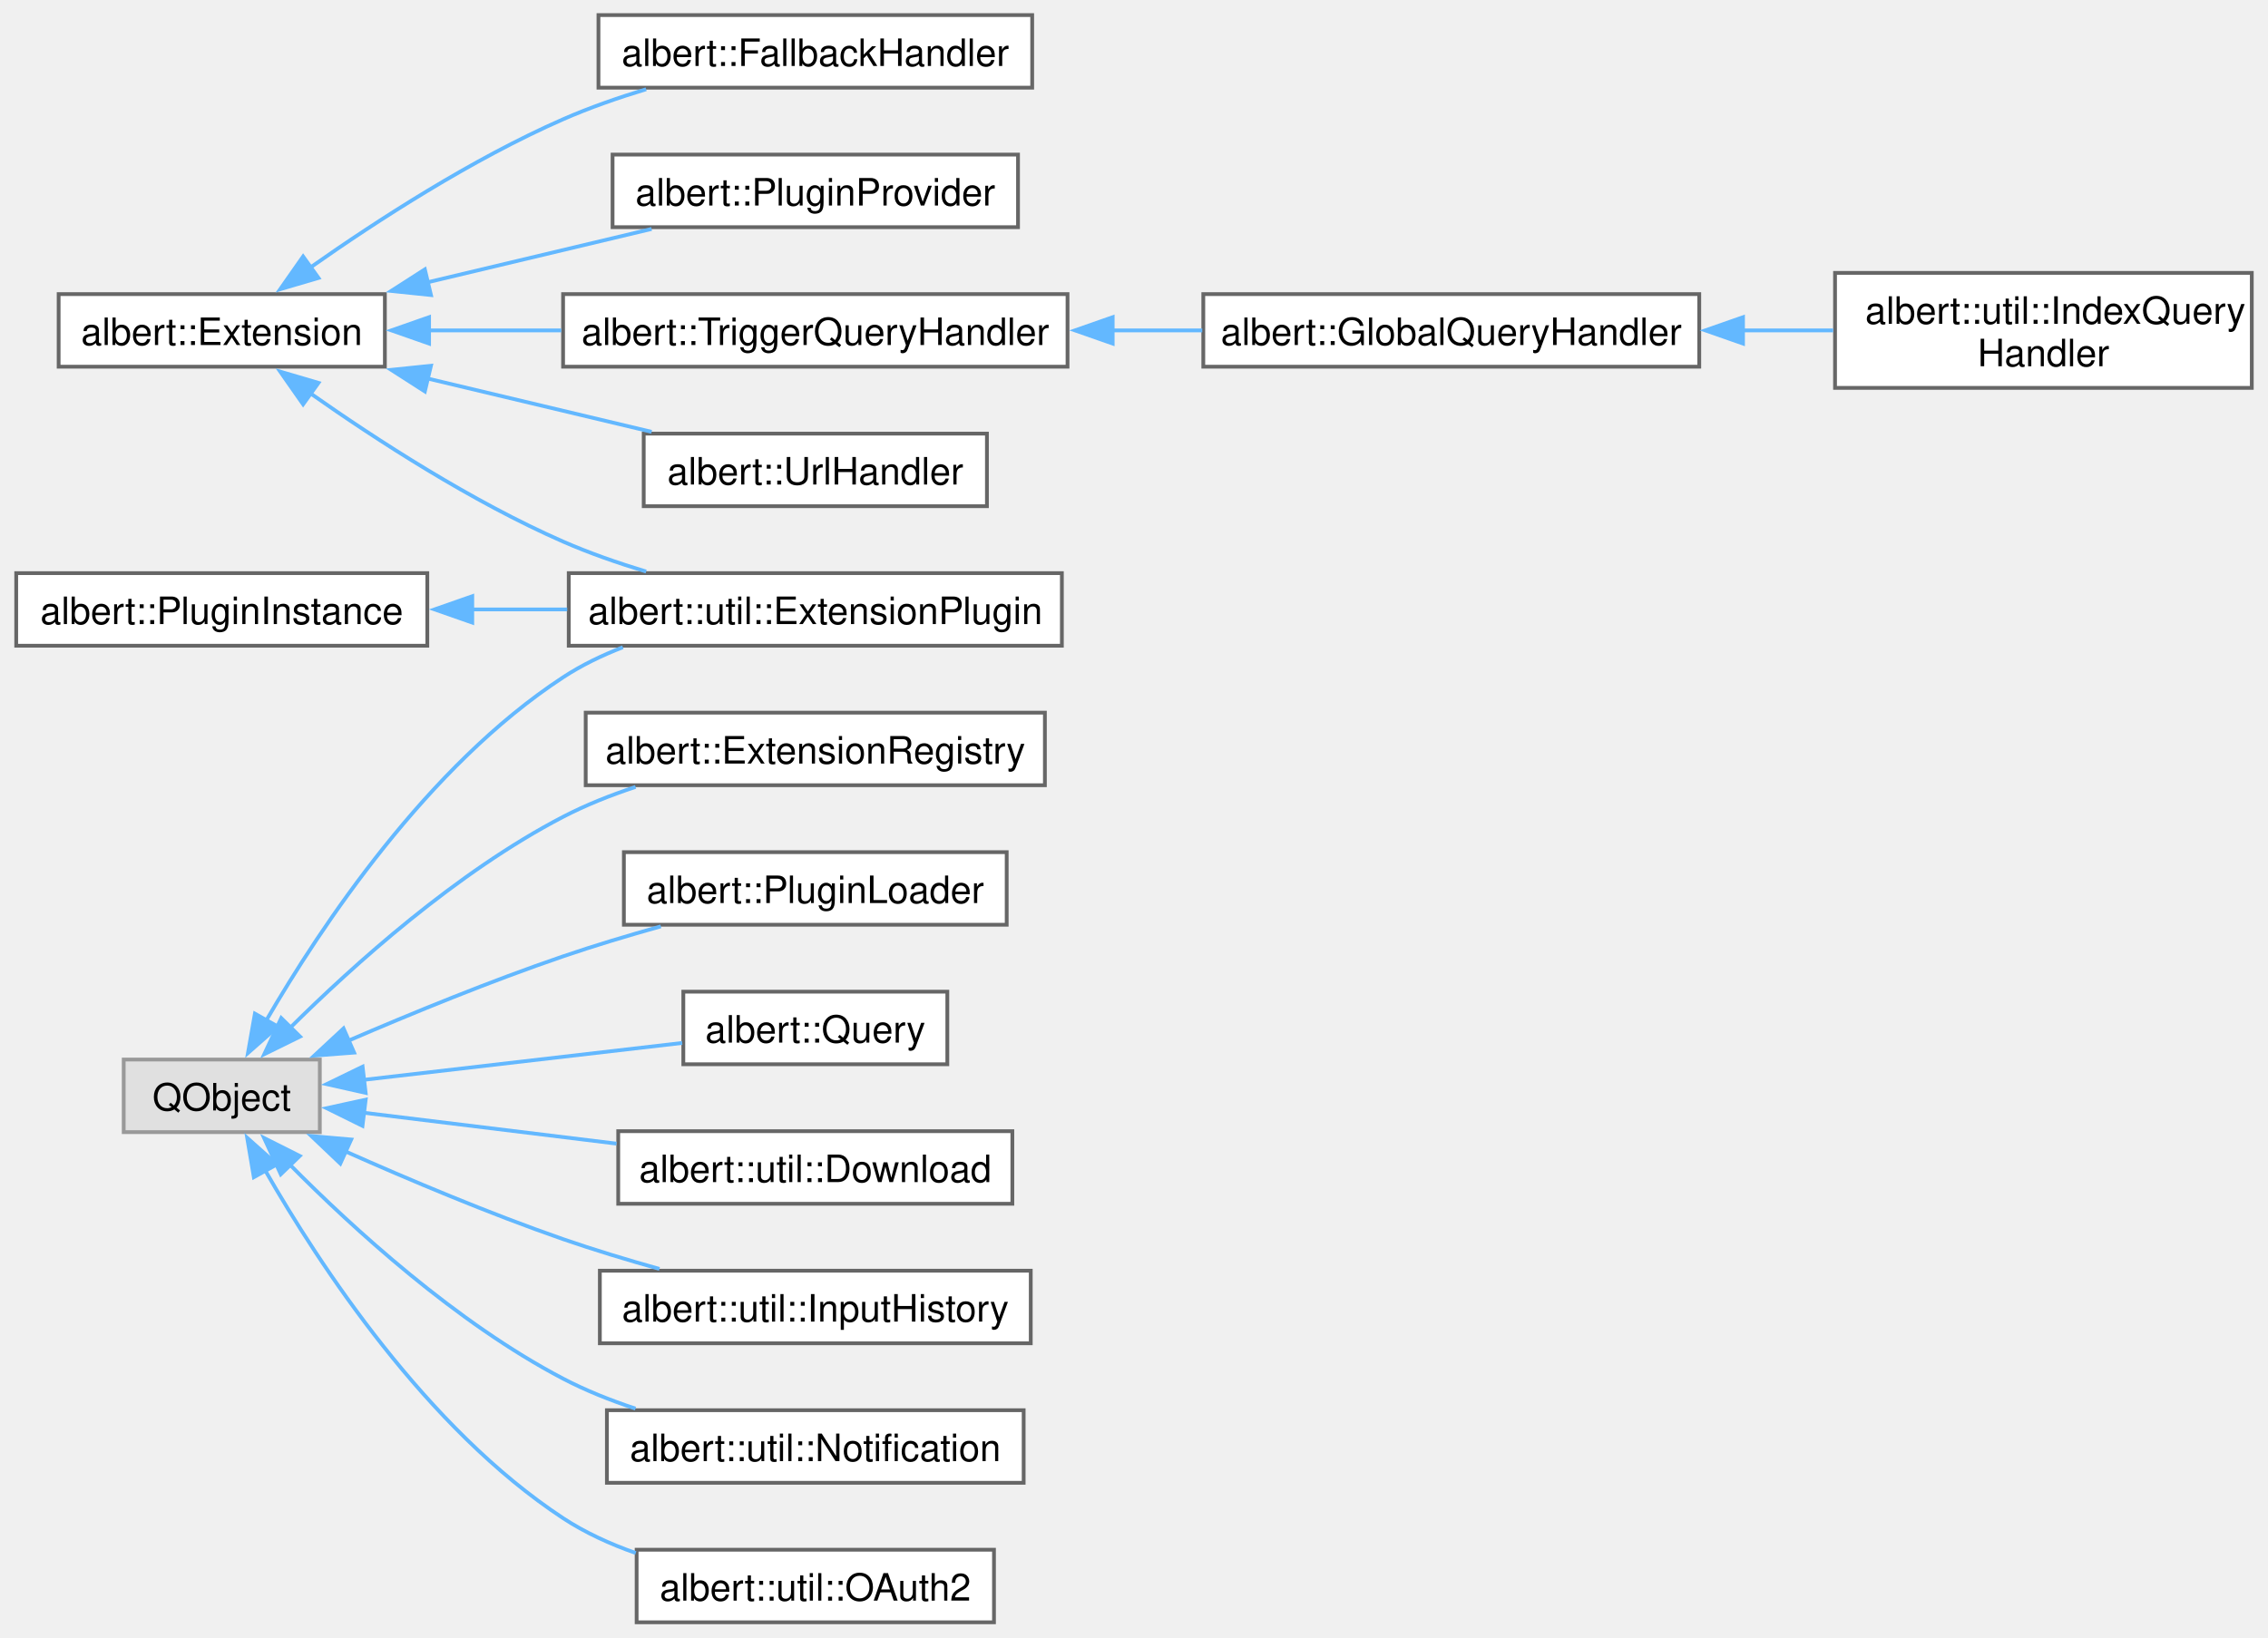
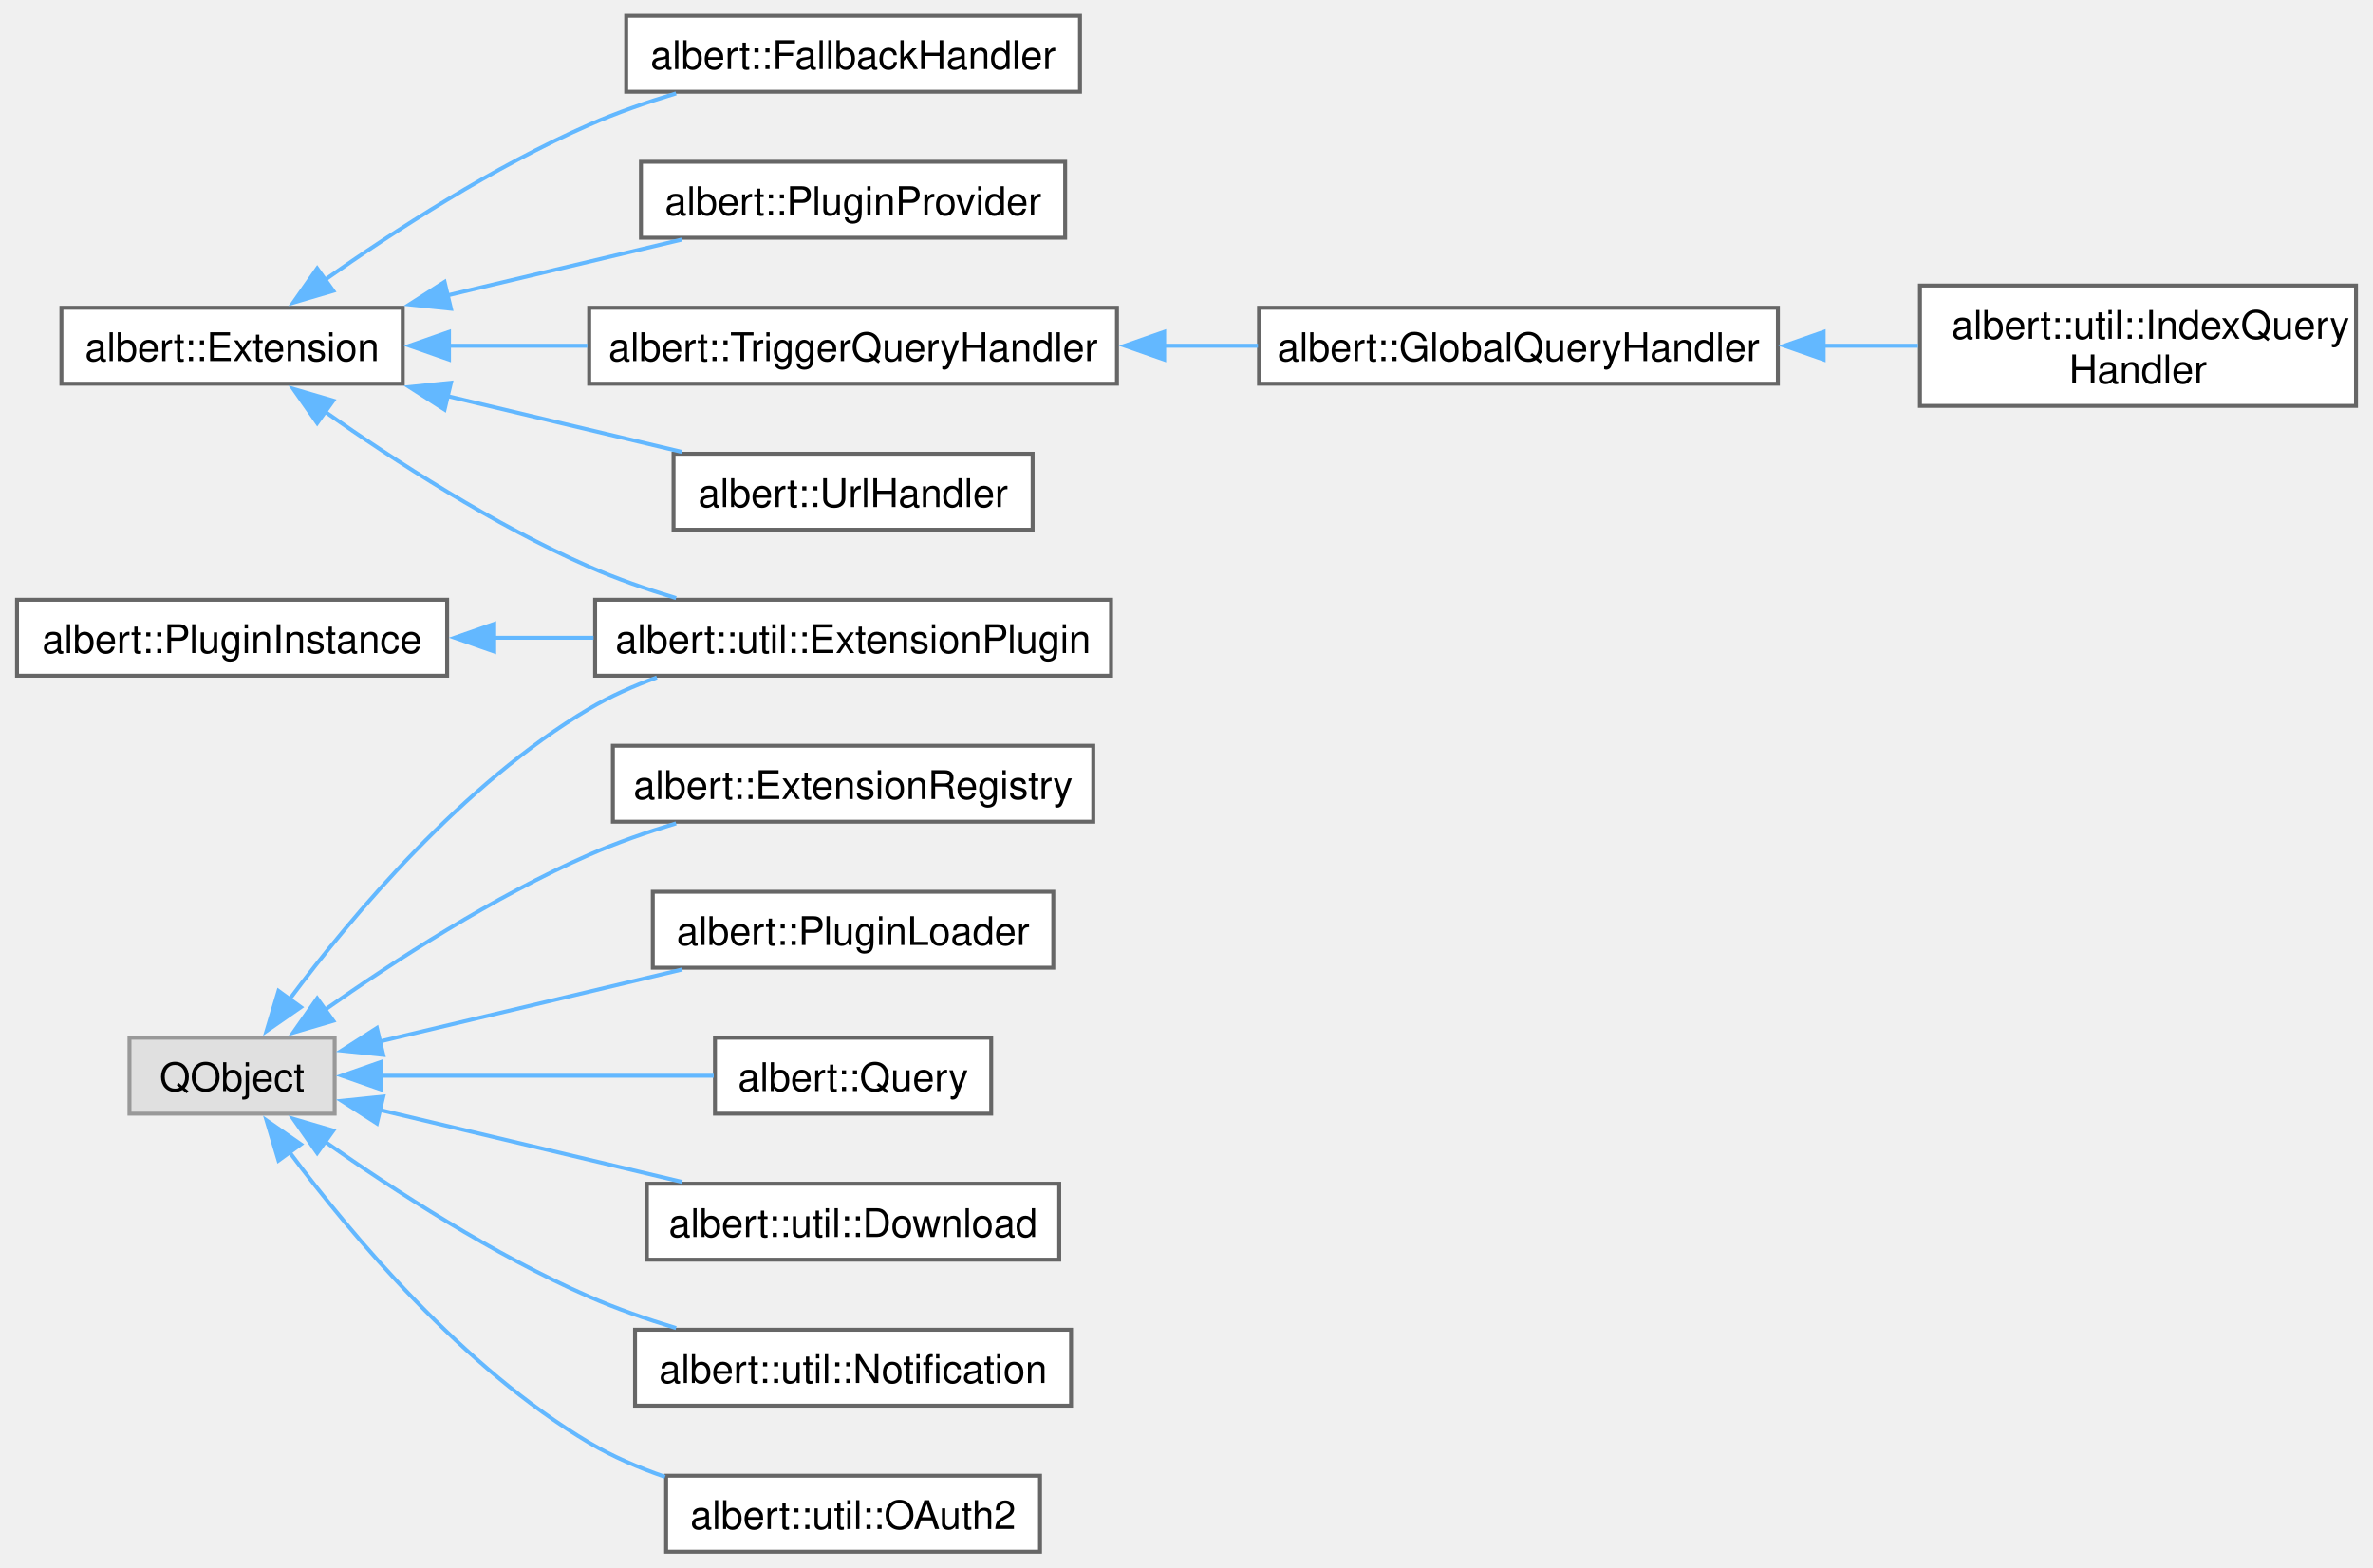
- <svg xmlns="http://www.w3.org/2000/svg" xmlns:xlink="http://www.w3.org/1999/xlink" width="601pt" height="434pt" viewBox="0.00 0.00 600.75 434.25">
-   <g id="graph0" class="graph" transform="scale(1 1) rotate(0) translate(4 430.25)">
+ <svg xmlns="http://www.w3.org/2000/svg" xmlns:xlink="http://www.w3.org/1999/xlink" width="601pt" height="397pt" viewBox="0.00 0.00 600.75 397.25">
+   <g id="graph0" class="graph" transform="scale(1 1) rotate(0) translate(4 393.25)">
    <g id="Node000000" class="node">
      <g id="a_Node000000">
        <a xlink:href="classalbert_1_1Extension.html" target="_top" xlink:title="Abstract extension class.">
-           <polygon fill="white" stroke="#666666" points="97.75,-352.25 11.25,-352.25 11.25,-333 97.75,-333 97.75,-352.25" />
-           <text text-anchor="middle" x="54.5" y="-338.75" font-family="Helvetica,sans-Serif" font-size="10.00">albert::Extension</text>
+           <polygon fill="white" stroke="#666666" points="97.75,-315.25 11.25,-315.25 11.25,-296 97.75,-296 97.75,-315.25" />
+           <text text-anchor="middle" x="54.5" y="-301.75" font-family="Helvetica,sans-Serif" font-size="10.00">albert::Extension</text>
        </a>
      </g>
    </g>
    <g id="Node000001" class="node">
      <g id="a_Node000001">
        <a xlink:href="classalbert_1_1FallbackHandler.html" target="_top" xlink:title="Abstract fallback provider.">
-           <polygon fill="white" stroke="#666666" points="269.38,-426.25 154.38,-426.25 154.38,-407 269.38,-407 269.38,-426.25" />
-           <text text-anchor="middle" x="211.88" y="-412.75" font-family="Helvetica,sans-Serif" font-size="10.00">albert::FallbackHandler</text>
+           <polygon fill="white" stroke="#666666" points="269.38,-389.25 154.38,-389.25 154.38,-370 269.38,-370 269.38,-389.25" />
+           <text text-anchor="middle" x="211.88" y="-375.75" font-family="Helvetica,sans-Serif" font-size="10.00">albert::FallbackHandler</text>
        </a>
      </g>
    </g>
    <g id="edge1_Node000000_Node000001" class="edge">
      <g id="a_edge1_Node000000_Node000001">
        <a xlink:title=" ">
-           <path fill="none" stroke="#63b8ff" d="M78.1,-359.38C95.6,-371.69 120.86,-388.05 145,-398.62 151.95,-401.67 159.54,-404.32 167.02,-406.58" />
-           <polygon fill="#63b8ff" stroke="#63b8ff" points="80.15,-356.54 69.99,-353.55 76.07,-362.23 80.15,-356.54" />
+           <path fill="none" stroke="#63b8ff" d="M78.1,-322.38C95.6,-334.69 120.86,-351.05 145,-361.62 151.95,-364.67 159.54,-367.32 167.02,-369.58" />
+           <polygon fill="#63b8ff" stroke="#63b8ff" points="80.15,-319.54 69.99,-316.55 76.07,-325.23 80.15,-319.54" />
        </a>
      </g>
    </g>
    <g id="Node000002" class="node">
      <g id="a_Node000002">
        <a xlink:href="classalbert_1_1PluginProvider.html" target="_top" xlink:title="Plugin provider interface class.">
-           <polygon fill="white" stroke="#666666" points="265.62,-389.25 158.12,-389.25 158.12,-370 265.62,-370 265.62,-389.25" />
-           <text text-anchor="middle" x="211.88" y="-375.75" font-family="Helvetica,sans-Serif" font-size="10.00">albert::PluginProvider</text>
+           <polygon fill="white" stroke="#666666" points="265.62,-352.25 158.12,-352.25 158.12,-333 265.62,-333 265.62,-352.25" />
+           <text text-anchor="middle" x="211.88" y="-338.75" font-family="Helvetica,sans-Serif" font-size="10.00">albert::PluginProvider</text>
        </a>
      </g>
    </g>
    <g id="edge2_Node000000_Node000002" class="edge">
      <g id="a_edge2_Node000000_Node000002">
        <a xlink:title=" ">
-           <path fill="none" stroke="#63b8ff" d="M109.09,-355.39C128.5,-360.01 150.15,-365.16 168.47,-369.53" />
-           <polygon fill="#63b8ff" stroke="#63b8ff" points="109.97,-352 99.43,-353.09 108.35,-358.81 109.97,-352" />
+           <path fill="none" stroke="#63b8ff" d="M109.09,-318.39C128.5,-323.01 150.15,-328.16 168.47,-332.53" />
+           <polygon fill="#63b8ff" stroke="#63b8ff" points="109.97,-315 99.43,-316.09 108.35,-321.81 109.97,-315" />
        </a>
      </g>
    </g>
    <g id="Node000003" class="node">
      <g id="a_Node000003">
        <a xlink:href="classalbert_1_1TriggerQueryHandler.html" target="_top" xlink:title="Abstract trigger query handler.">
-           <polygon fill="white" stroke="#666666" points="278.75,-352.25 145,-352.25 145,-333 278.75,-333 278.75,-352.25" />
-           <text text-anchor="middle" x="211.88" y="-338.75" font-family="Helvetica,sans-Serif" font-size="10.00">albert::TriggerQueryHandler</text>
+           <polygon fill="white" stroke="#666666" points="278.75,-315.25 145,-315.25 145,-296 278.75,-296 278.75,-315.25" />
+           <text text-anchor="middle" x="211.88" y="-301.75" font-family="Helvetica,sans-Serif" font-size="10.00">albert::TriggerQueryHandler</text>
        </a>
      </g>
    </g>
    <g id="edge3_Node000000_Node000003" class="edge">
      <g id="a_edge3_Node000000_Node000003">
        <a xlink:title=" ">
-           <path fill="none" stroke="#63b8ff" d="M109.44,-342.62C120.76,-342.62 132.82,-342.62 144.53,-342.62" />
-           <polygon fill="#63b8ff" stroke="#63b8ff" points="109.47,-339.13 99.47,-342.63 109.47,-346.13 109.47,-339.13" />
+           <path fill="none" stroke="#63b8ff" d="M109.44,-305.62C120.76,-305.62 132.82,-305.62 144.53,-305.62" />
+           <polygon fill="#63b8ff" stroke="#63b8ff" points="109.47,-302.13 99.47,-305.63 109.47,-309.13 109.47,-302.13" />
        </a>
      </g>
    </g>
    <g id="Node000006" class="node">
      <g id="a_Node000006">
        <a xlink:href="classalbert_1_1UrlHandler.html" target="_top" xlink:title="Albert scheme URL handler interface.">
-           <polygon fill="white" stroke="#666666" points="257.38,-315.25 166.38,-315.25 166.38,-296 257.38,-296 257.38,-315.25" />
-           <text text-anchor="middle" x="211.88" y="-301.75" font-family="Helvetica,sans-Serif" font-size="10.00">albert::UrlHandler</text>
+           <polygon fill="white" stroke="#666666" points="257.38,-278.25 166.38,-278.25 166.38,-259 257.38,-259 257.38,-278.25" />
+           <text text-anchor="middle" x="211.88" y="-264.75" font-family="Helvetica,sans-Serif" font-size="10.00">albert::UrlHandler</text>
        </a>
      </g>
    </g>
    <g id="edge6_Node000000_Node000006" class="edge">
      <g id="a_edge6_Node000000_Node000006">
        <a xlink:title=" ">
-           <path fill="none" stroke="#63b8ff" d="M109.09,-329.86C128.5,-325.24 150.15,-320.09 168.47,-315.72" />
-           <polygon fill="#63b8ff" stroke="#63b8ff" points="108.35,-326.44 99.43,-332.16 109.97,-333.25 108.35,-326.44" />
+           <path fill="none" stroke="#63b8ff" d="M109.09,-292.86C128.5,-288.24 150.15,-283.09 168.47,-278.72" />
+           <polygon fill="#63b8ff" stroke="#63b8ff" points="108.35,-289.44 99.43,-295.16 109.97,-296.25 108.35,-289.44" />
        </a>
      </g>
    </g>
    <g id="Node000007" class="node">
      <g id="a_Node000007">
        <a xlink:href="classalbert_1_1util_1_1ExtensionPlugin.html" target="_top" xlink:title="Convenience base class for extension plugins.">
-           <polygon fill="white" stroke="#666666" points="277.25,-278.25 146.5,-278.25 146.5,-259 277.25,-259 277.25,-278.25" />
-           <text text-anchor="middle" x="211.88" y="-264.75" font-family="Helvetica,sans-Serif" font-size="10.00">albert::util::ExtensionPlugin</text>
+           <polygon fill="white" stroke="#666666" points="277.25,-241.25 146.5,-241.25 146.5,-222 277.25,-222 277.25,-241.25" />
+           <text text-anchor="middle" x="211.88" y="-227.75" font-family="Helvetica,sans-Serif" font-size="10.00">albert::util::ExtensionPlugin</text>
        </a>
      </g>
    </g>
    <g id="edge7_Node000000_Node000007" class="edge">
      <g id="a_edge7_Node000000_Node000007">
        <a xlink:title=" ">
-           <path fill="none" stroke="#63b8ff" d="M78.1,-325.87C95.6,-313.56 120.86,-297.2 145,-286.62 151.95,-283.58 159.54,-280.93 167.02,-278.67" />
-           <polygon fill="#63b8ff" stroke="#63b8ff" points="76.07,-323.02 69.99,-331.7 80.15,-328.71 76.07,-323.02" />
+           <path fill="none" stroke="#63b8ff" d="M78.1,-288.87C95.6,-276.56 120.86,-260.2 145,-249.62 151.95,-246.58 159.54,-243.93 167.02,-241.67" />
+           <polygon fill="#63b8ff" stroke="#63b8ff" points="76.07,-286.02 69.99,-294.7 80.15,-291.71 76.07,-286.02" />
        </a>
      </g>
    </g>
    <g id="Node000004" class="node">
      <g id="a_Node000004">
        <a xlink:href="classalbert_1_1GlobalQueryHandler.html" target="_top" xlink:title="Abstract global query handler.">
-           <polygon fill="white" stroke="#666666" points="446.25,-352.25 314.75,-352.25 314.75,-333 446.25,-333 446.25,-352.25" />
-           <text text-anchor="middle" x="380.5" y="-338.75" font-family="Helvetica,sans-Serif" font-size="10.00">albert::GlobalQueryHandler</text>
+           <polygon fill="white" stroke="#666666" points="446.25,-315.25 314.75,-315.25 314.75,-296 446.25,-296 446.25,-315.25" />
+           <text text-anchor="middle" x="380.5" y="-301.75" font-family="Helvetica,sans-Serif" font-size="10.00">albert::GlobalQueryHandler</text>
        </a>
      </g>
    </g>
    <g id="edge4_Node000003_Node000004" class="edge">
      <g id="a_edge4_Node000003_Node000004">
        <a xlink:title=" ">
-           <path fill="none" stroke="#63b8ff" d="M290.48,-342.62C298.51,-342.62 306.61,-342.62 314.48,-342.62" />
-           <polygon fill="#63b8ff" stroke="#63b8ff" points="290.72,-339.13 280.72,-342.63 290.72,-346.13 290.72,-339.13" />
+           <path fill="none" stroke="#63b8ff" d="M290.48,-305.62C298.51,-305.62 306.61,-305.62 314.48,-305.62" />
+           <polygon fill="#63b8ff" stroke="#63b8ff" points="290.72,-302.13 280.72,-305.63 290.72,-309.13 290.72,-302.13" />
        </a>
      </g>
    </g>
    <g id="Node000005" class="node">
      <g id="a_Node000005">
        <a xlink:href="classalbert_1_1util_1_1IndexQueryHandler.html" target="_top" xlink:title="Index query handler class.">
-           <polygon fill="white" stroke="#666666" points="592.75,-357.88 482.25,-357.88 482.25,-327.38 592.75,-327.38 592.75,-357.88" />
-           <text text-anchor="start" x="490.25" y="-344.38" font-family="Helvetica,sans-Serif" font-size="10.00">albert::util::IndexQuery</text>
-           <text text-anchor="middle" x="537.5" y="-333.12" font-family="Helvetica,sans-Serif" font-size="10.00">Handler</text>
+           <polygon fill="white" stroke="#666666" points="592.75,-320.88 482.25,-320.88 482.25,-290.38 592.75,-290.38 592.75,-320.88" />
+           <text text-anchor="start" x="490.25" y="-307.38" font-family="Helvetica,sans-Serif" font-size="10.00">albert::util::IndexQuery</text>
+           <text text-anchor="middle" x="537.5" y="-296.12" font-family="Helvetica,sans-Serif" font-size="10.00">Handler</text>
        </a>
      </g>
    </g>
    <g id="edge5_Node000004_Node000005" class="edge">
      <g id="a_edge5_Node000004_Node000005">
        <a xlink:title=" ">
-           <path fill="none" stroke="#63b8ff" d="M457.74,-342.62C465.84,-342.62 473.97,-342.62 481.75,-342.62" />
-           <polygon fill="#63b8ff" stroke="#63b8ff" points="457.85,-339.13 447.85,-342.63 457.85,-346.13 457.85,-339.13" />
+           <path fill="none" stroke="#63b8ff" d="M457.74,-305.62C465.84,-305.62 473.97,-305.62 481.75,-305.62" />
+           <polygon fill="#63b8ff" stroke="#63b8ff" points="457.85,-302.13 447.85,-305.63 457.85,-309.13 457.85,-302.13" />
        </a>
      </g>
    </g>
    <g id="Node000008" class="node">
      <g id="a_Node000008">
        <a xlink:href="classalbert_1_1PluginInstance.html" target="_top" xlink:title="Abstract plugin instance class.">
-           <polygon fill="white" stroke="#666666" points="109,-278.25 0,-278.25 0,-259 109,-259 109,-278.25" />
-           <text text-anchor="middle" x="54.5" y="-264.75" font-family="Helvetica,sans-Serif" font-size="10.00">albert::PluginInstance</text>
+           <polygon fill="white" stroke="#666666" points="109,-241.25 0,-241.25 0,-222 109,-222 109,-241.25" />
+           <text text-anchor="middle" x="54.5" y="-227.75" font-family="Helvetica,sans-Serif" font-size="10.00">albert::PluginInstance</text>
        </a>
      </g>
    </g>
    <g id="edge8_Node000008_Node000007" class="edge">
      <g id="a_edge8_Node000008_Node000007">
        <a xlink:title=" ">
-           <path fill="none" stroke="#63b8ff" d="M120.7,-268.62C129.1,-268.62 137.7,-268.62 146.1,-268.62" />
-           <polygon fill="#63b8ff" stroke="#63b8ff" points="120.92,-265.13 110.92,-268.63 120.92,-272.13 120.92,-265.13" />
+           <path fill="none" stroke="#63b8ff" d="M120.7,-231.62C129.1,-231.62 137.7,-231.62 146.1,-231.62" />
+           <polygon fill="#63b8ff" stroke="#63b8ff" points="120.92,-228.13 110.92,-231.63 120.92,-235.13 120.92,-228.13" />
        </a>
      </g>
    </g>
    <g id="Node000009" class="node">
      <g id="a_Node000009">
        <a xlink:title=" ">
-           <polygon fill="#e0e0e0" stroke="#999999" points="80.5,-149.25 28.5,-149.25 28.5,-130 80.5,-130 80.5,-149.25" />
-           <text text-anchor="middle" x="54.5" y="-135.75" font-family="Helvetica,sans-Serif" font-size="10.00">QObject</text>
+           <polygon fill="#e0e0e0" stroke="#999999" points="80.5,-130.25 28.5,-130.25 28.5,-111 80.5,-111 80.5,-130.25" />
+           <text text-anchor="middle" x="54.5" y="-116.75" font-family="Helvetica,sans-Serif" font-size="10.00">QObject</text>
        </a>
      </g>
    </g>
    <g id="edge13_Node000009_Node000007" class="edge">
      <g id="a_edge13_Node000009_Node000007">
        <a xlink:title=" ">
-           <path fill="none" stroke="#63b8ff" d="M66.24,-159.52C80.78,-184.56 109.09,-227.13 145,-250.62 149.86,-253.81 155.27,-256.43 160.85,-258.59" />
-           <polygon fill="#63b8ff" stroke="#63b8ff" points="69.4,-158 61.45,-150.99 63.29,-161.42 69.4,-158" />
+           <path fill="none" stroke="#63b8ff" d="M69.09,-140.04C84.92,-161.23 113.04,-194.66 145,-213.62 150.3,-216.77 156.17,-219.38 162.15,-221.55" />
+           <polygon fill="#63b8ff" stroke="#63b8ff" points="71.93,-138 63.23,-131.96 66.27,-142.11 71.93,-138" />
        </a>
      </g>
    </g>
    <g id="Node000010" class="node">
      <g id="a_Node000010">
        <a xlink:href="classalbert_1_1ExtensionRegistry.html" target="_top" xlink:title="The common extension pool.">
-           <polygon fill="white" stroke="#666666" points="272.75,-241.25 151,-241.25 151,-222 272.75,-222 272.75,-241.25" />
-           <text text-anchor="middle" x="211.88" y="-227.75" font-family="Helvetica,sans-Serif" font-size="10.00">albert::ExtensionRegistry</text>
+           <polygon fill="white" stroke="#666666" points="272.75,-204.25 151,-204.25 151,-185 272.75,-185 272.75,-204.25" />
+           <text text-anchor="middle" x="211.88" y="-190.75" font-family="Helvetica,sans-Serif" font-size="10.00">albert::ExtensionRegistry</text>
        </a>
      </g>
    </g>
    <g id="edge9_Node000009_Node000010" class="edge">
      <g id="a_edge9_Node000009_Node000010">
        <a xlink:title=" ">
-           <path fill="none" stroke="#63b8ff" d="M72.52,-157.55C89.42,-174.34 116.81,-198.99 145,-213.62 151,-216.74 157.59,-219.36 164.22,-221.55" />
-           <polygon fill="#63b8ff" stroke="#63b8ff" points="75.26,-155.34 65.76,-150.66 70.27,-160.25 75.26,-155.34" />
+           <path fill="none" stroke="#63b8ff" d="M78.1,-137.38C95.6,-149.69 120.86,-166.05 145,-176.62 151.95,-179.67 159.54,-182.32 167.02,-184.58" />
+           <polygon fill="#63b8ff" stroke="#63b8ff" points="80.15,-134.54 69.99,-131.55 76.07,-140.23 80.15,-134.54" />
        </a>
      </g>
    </g>
    <g id="Node000011" class="node">
      <g id="a_Node000011">
        <a xlink:href="classalbert_1_1PluginLoader.html" target="_top" xlink:title="Asynchronous plugin loader turning a physical plugin into a logical PluginInstance.">
-           <polygon fill="white" stroke="#666666" points="262.62,-204.25 161.12,-204.25 161.12,-185 262.62,-185 262.62,-204.25" />
-           <text text-anchor="middle" x="211.88" y="-190.75" font-family="Helvetica,sans-Serif" font-size="10.00">albert::PluginLoader</text>
+           <polygon fill="white" stroke="#666666" points="262.62,-167.25 161.12,-167.25 161.12,-148 262.62,-148 262.62,-167.25" />
+           <text text-anchor="middle" x="211.88" y="-153.75" font-family="Helvetica,sans-Serif" font-size="10.00">albert::PluginLoader</text>
        </a>
      </g>
    </g>
    <g id="edge10_Node000009_Node000011" class="edge">
      <g id="a_edge10_Node000009_Node000011">
        <a xlink:title=" ">
-           <path fill="none" stroke="#63b8ff" d="M88.03,-154.23C104.85,-161.48 125.81,-170.07 145,-176.62 153.3,-179.46 162.31,-182.16 170.92,-184.57" />
-           <polygon fill="#63b8ff" stroke="#63b8ff" points="89.59,-151.09 79.03,-150.29 86.79,-157.5 89.59,-151.09" />
+           <path fill="none" stroke="#63b8ff" d="M91.8,-129.27C114.77,-134.74 144.54,-141.83 168.58,-147.55" />
+           <polygon fill="#63b8ff" stroke="#63b8ff" points="92.82,-125.91 82.28,-127 91.2,-132.72 92.82,-125.91" />
        </a>
      </g>
    </g>
    <g id="Node000012" class="node">
      <g id="a_Node000012">
        <a xlink:href="classalbert_1_1Query.html" target="_top" xlink:title="Common query object.">
-           <polygon fill="white" stroke="#666666" points="246.88,-167.25 176.88,-167.25 176.88,-148 246.88,-148 246.88,-167.25" />
-           <text text-anchor="middle" x="211.88" y="-153.75" font-family="Helvetica,sans-Serif" font-size="10.00">albert::Query</text>
+           <polygon fill="white" stroke="#666666" points="246.88,-130.25 176.88,-130.25 176.88,-111 246.88,-111 246.88,-130.25" />
+           <text text-anchor="middle" x="211.88" y="-116.75" font-family="Helvetica,sans-Serif" font-size="10.00">albert::Query</text>
        </a>
      </g>
    </g>
    <g id="edge11_Node000009_Node000012" class="edge">
      <g id="a_edge11_Node000009_Node000012">
        <a xlink:title=" ">
-           <path fill="none" stroke="#63b8ff" d="M91.91,-143.84C117.49,-146.81 151.48,-150.74 176.58,-153.65" />
-           <polygon fill="#63b8ff" stroke="#63b8ff" points="92.65,-140.41 82.31,-142.73 91.84,-147.36 92.65,-140.41" />
+           <path fill="none" stroke="#63b8ff" d="M92.25,-120.62C117.79,-120.62 151.59,-120.62 176.58,-120.62" />
+           <polygon fill="#63b8ff" stroke="#63b8ff" points="92.32,-117.13 82.32,-120.63 92.32,-124.13 92.32,-117.13" />
        </a>
      </g>
    </g>
    <g id="Node000013" class="node">
      <g id="a_Node000013">
        <a xlink:href="classalbert_1_1util_1_1Download.html" target="_top" xlink:title="Downloads a file from the given URL to the given path.">
-           <polygon fill="white" stroke="#666666" points="264.12,-130.25 159.62,-130.25 159.62,-111 264.12,-111 264.12,-130.25" />
-           <text text-anchor="middle" x="211.88" y="-116.75" font-family="Helvetica,sans-Serif" font-size="10.00">albert::util::Download</text>
+           <polygon fill="white" stroke="#666666" points="264.12,-93.25 159.62,-93.25 159.62,-74 264.12,-74 264.12,-93.25" />
+           <text text-anchor="middle" x="211.88" y="-79.75" font-family="Helvetica,sans-Serif" font-size="10.00">albert::util::Download</text>
        </a>
      </g>
    </g>
    <g id="edge12_Node000009_Node000013" class="edge">
      <g id="a_edge12_Node000009_Node000013">
        <a xlink:title=" ">
-           <path fill="none" stroke="#63b8ff" d="M92.22,-135.13C112.2,-132.69 137.24,-129.63 159.16,-126.95" />
-           <polygon fill="#63b8ff" stroke="#63b8ff" points="91.81,-131.66 82.31,-136.35 92.66,-138.61 91.81,-131.66" />
+           <path fill="none" stroke="#63b8ff" d="M91.8,-111.98C114.77,-106.51 144.54,-99.42 168.58,-93.7" />
+           <polygon fill="#63b8ff" stroke="#63b8ff" points="91.2,-108.53 82.28,-114.25 92.82,-115.34 91.2,-108.53" />
        </a>
      </g>
    </g>
    <g id="Node000014" class="node">
      <g id="a_Node000014">
-         <a xlink:href="classalbert_1_1util_1_1InputHistory.html" target="_top" xlink:title="Input history class.">
-           <polygon fill="white" stroke="#666666" points="269,-93.25 154.75,-93.25 154.75,-74 269,-74 269,-93.25" />
-           <text text-anchor="middle" x="211.88" y="-79.75" font-family="Helvetica,sans-Serif" font-size="10.00">albert::util::InputHistory</text>
-         </a>
-       </g>
-     </g>
-     <g id="edge14_Node000009_Node000014" class="edge">
-       <g id="a_edge14_Node000009_Node000014">
-         <a xlink:title=" ">
-           <path fill="none" stroke="#63b8ff" d="M87.31,-124.88C104.23,-117.36 125.51,-108.39 145,-101.62 153.18,-98.79 162.05,-96.1 170.55,-93.72" />
-           <polygon fill="#63b8ff" stroke="#63b8ff" points="85.94,-121.66 78.26,-128.96 88.82,-128.04 85.94,-121.66" />
-         </a>
-       </g>
-     </g>
-     <g id="Node000015" class="node">
-       <g id="a_Node000015">
        <a xlink:href="classalbert_1_1util_1_1Notification.html" target="_top" xlink:title="The notification class.">
          <polygon fill="white" stroke="#666666" points="267.12,-56.25 156.62,-56.25 156.62,-37 267.12,-37 267.12,-56.25" />
          <text text-anchor="middle" x="211.88" y="-42.75" font-family="Helvetica,sans-Serif" font-size="10.00">albert::util::Notification</text>
        </a>
      </g>
    </g>
-     <g id="edge15_Node000009_Node000015" class="edge">
-       <g id="a_edge15_Node000009_Node000015">
-         <a xlink:title=" ">
-           <path fill="none" stroke="#63b8ff" d="M72.48,-121.45C89.34,-104.42 116.7,-79.43 145,-64.62 150.99,-61.49 157.57,-58.86 164.2,-56.67" />
-           <polygon fill="#63b8ff" stroke="#63b8ff" points="70.15,-118.82 65.72,-128.44 75.18,-123.68 70.15,-118.82" />
-         </a>
-       </g>
-     </g>
-     <g id="Node000016" class="node">
-       <g id="a_Node000016">
+     <g id="edge14_Node000009_Node000014" class="edge">
+       <g id="a_edge14_Node000009_Node000014">
+         <a xlink:title=" ">
+           <path fill="none" stroke="#63b8ff" d="M78.1,-103.87C95.6,-91.56 120.86,-75.2 145,-64.62 151.95,-61.58 159.54,-58.93 167.02,-56.67" />
+           <polygon fill="#63b8ff" stroke="#63b8ff" points="76.07,-101.02 69.99,-109.7 80.15,-106.71 76.07,-101.02" />
+         </a>
+       </g>
+     </g>
+     <g id="Node000015" class="node">
+       <g id="a_Node000015">
        <a xlink:href="classalbert_1_1util_1_1OAuth2.html" target="_top" xlink:title="Provides OAuth2 authentication with support for the Authorization Code Flow with PKCE and refresh tok...">
          <polygon fill="white" stroke="#666666" points="259.25,-19.25 164.5,-19.25 164.5,0 259.25,0 259.25,-19.25" />
          <text text-anchor="middle" x="211.88" y="-5.75" font-family="Helvetica,sans-Serif" font-size="10.00">albert::util::OAuth2</text>
        </a>
      </g>
    </g>
-     <g id="edge16_Node000009_Node000016" class="edge">
-       <g id="a_edge16_Node000009_Node000016">
-         <a xlink:title=" ">
-           <path fill="none" stroke="#63b8ff" d="M65.97,-119.93C80.4,-94.72 108.77,-51.45 145,-27.62 150.84,-23.78 157.49,-20.75 164.27,-18.37" />
-           <polygon fill="#63b8ff" stroke="#63b8ff" points="63.01,-118.05 61.24,-128.49 69.14,-121.44 63.01,-118.05" />
+     <g id="edge15_Node000009_Node000015" class="edge">
+       <g id="a_edge15_Node000009_Node000015">
+         <a xlink:title=" ">
+           <path fill="none" stroke="#63b8ff" d="M69.09,-101.21C84.92,-80.02 113.04,-46.59 145,-27.62 150.91,-24.12 157.53,-21.27 164.22,-18.97" />
+           <polygon fill="#63b8ff" stroke="#63b8ff" points="66.27,-99.14 63.23,-109.29 71.93,-103.25 66.27,-99.14" />
        </a>
      </g>
    </g>
  </g>
</svg>
